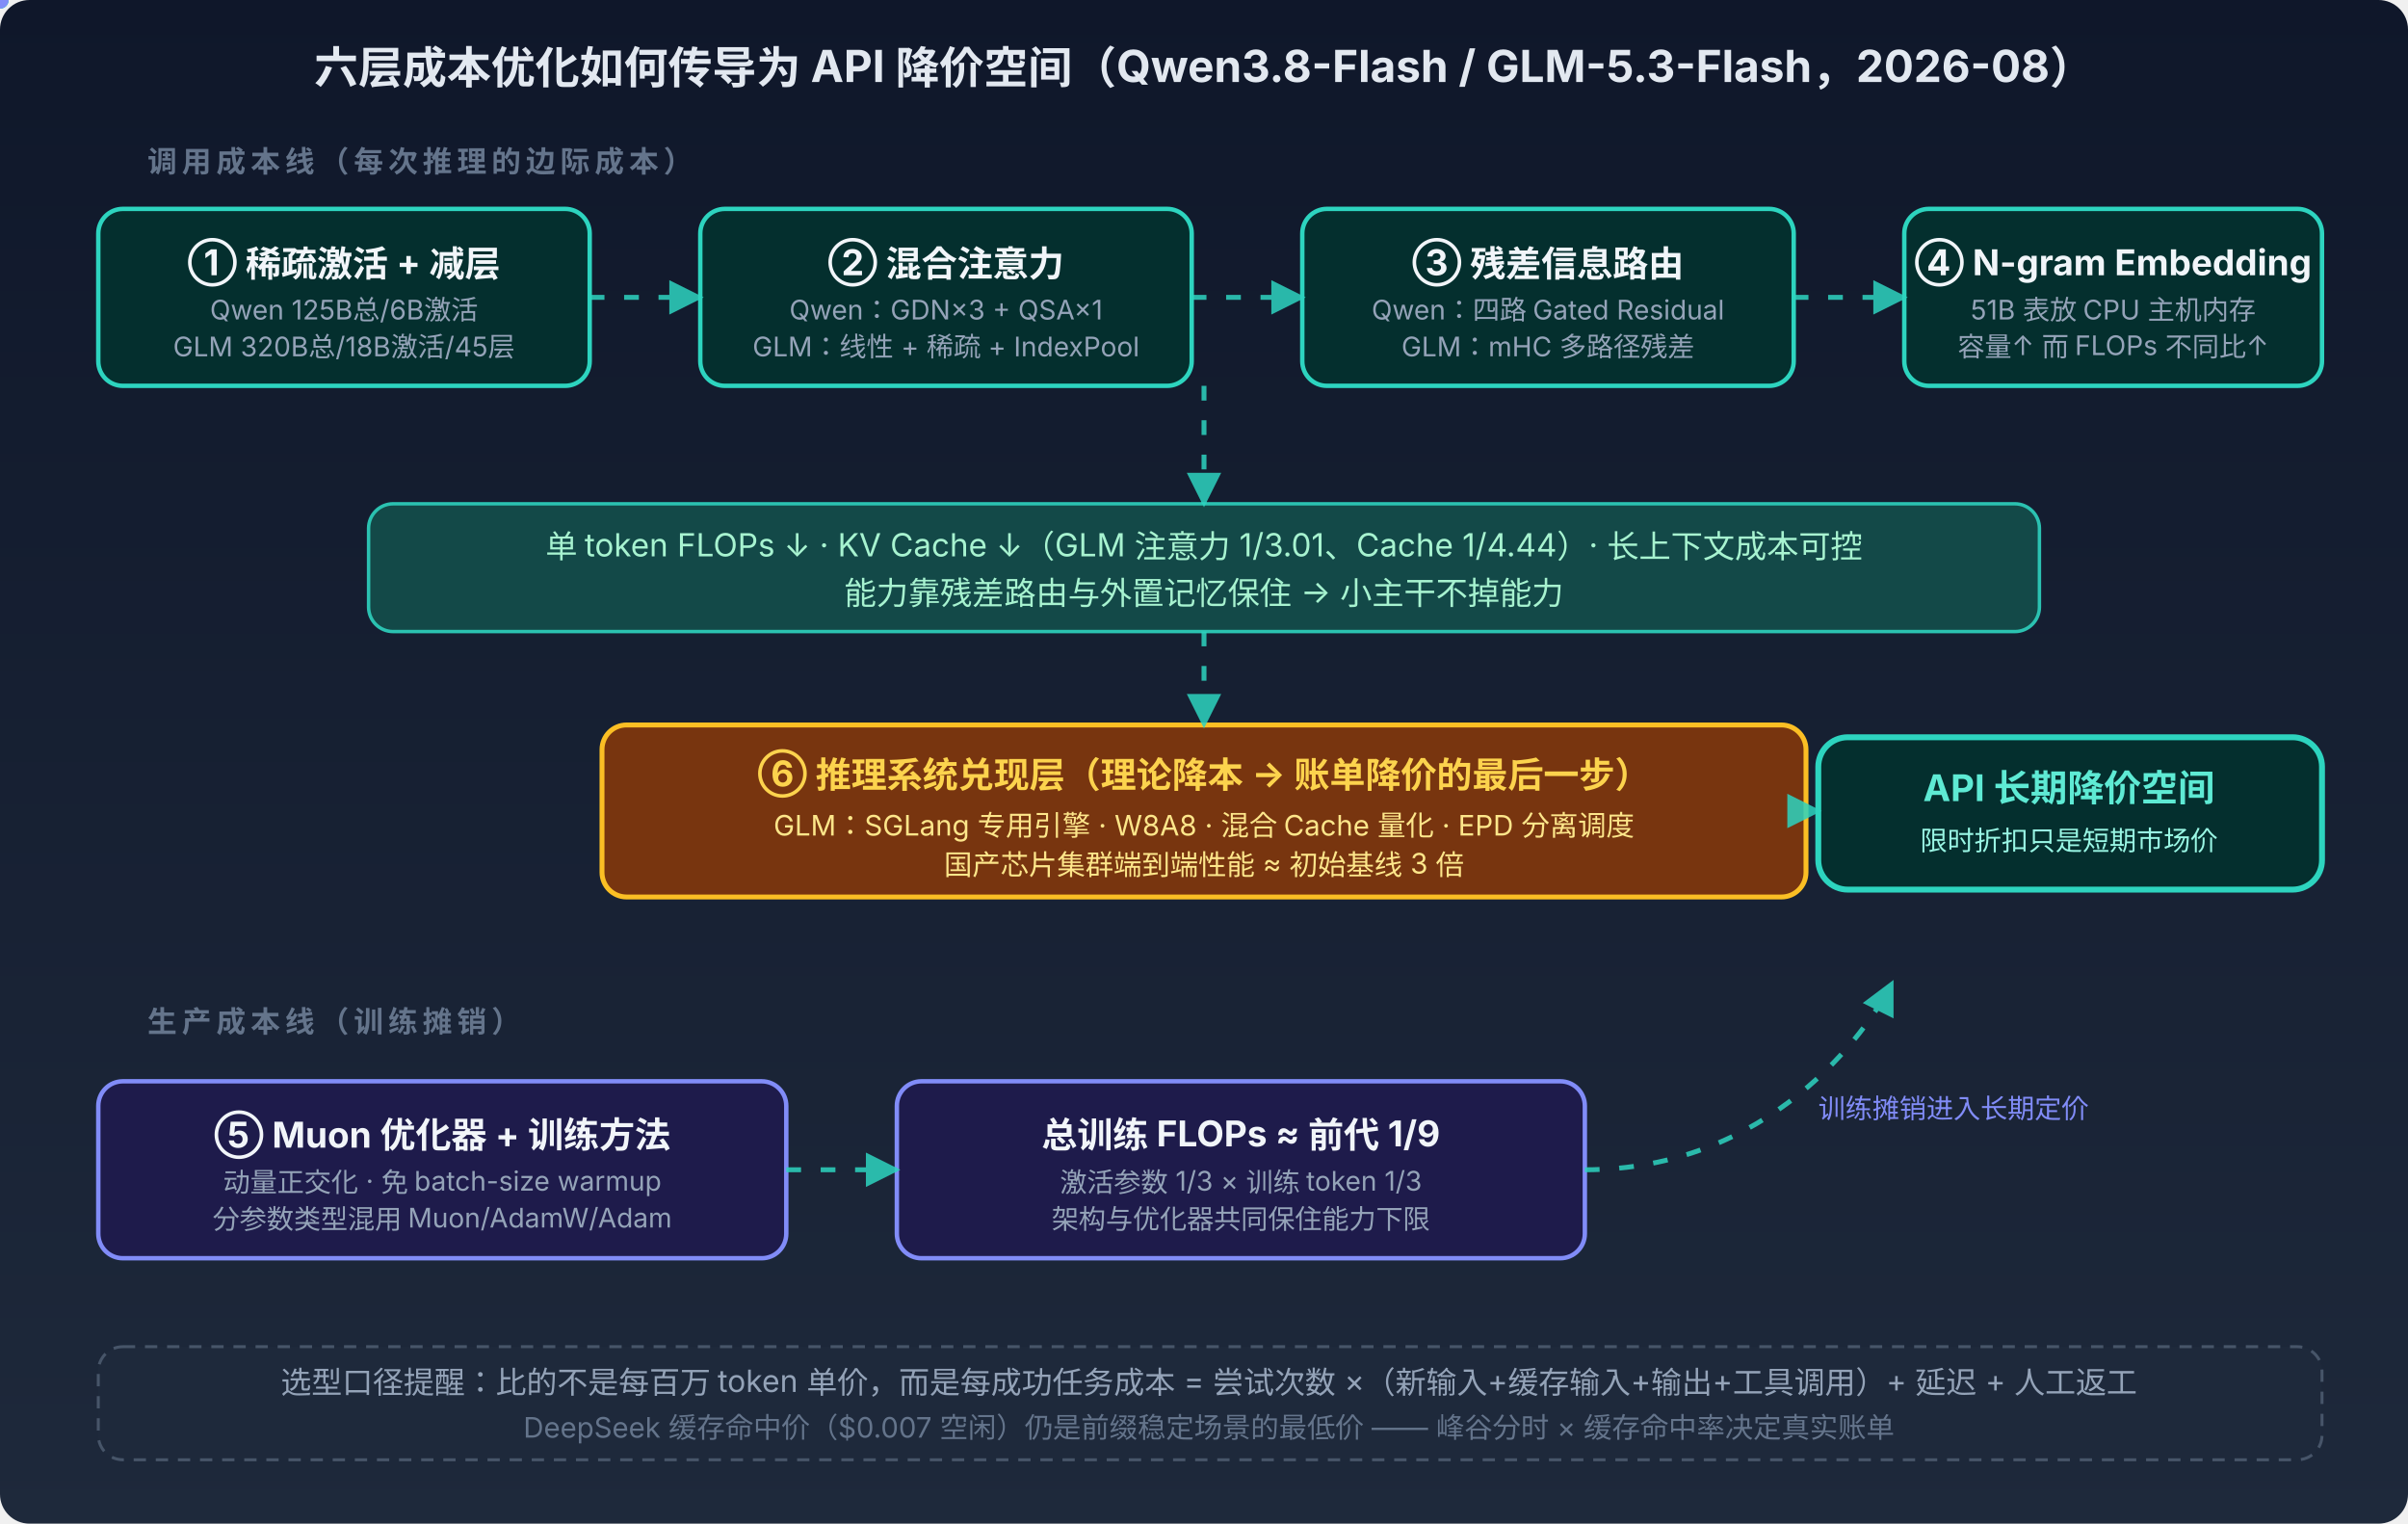
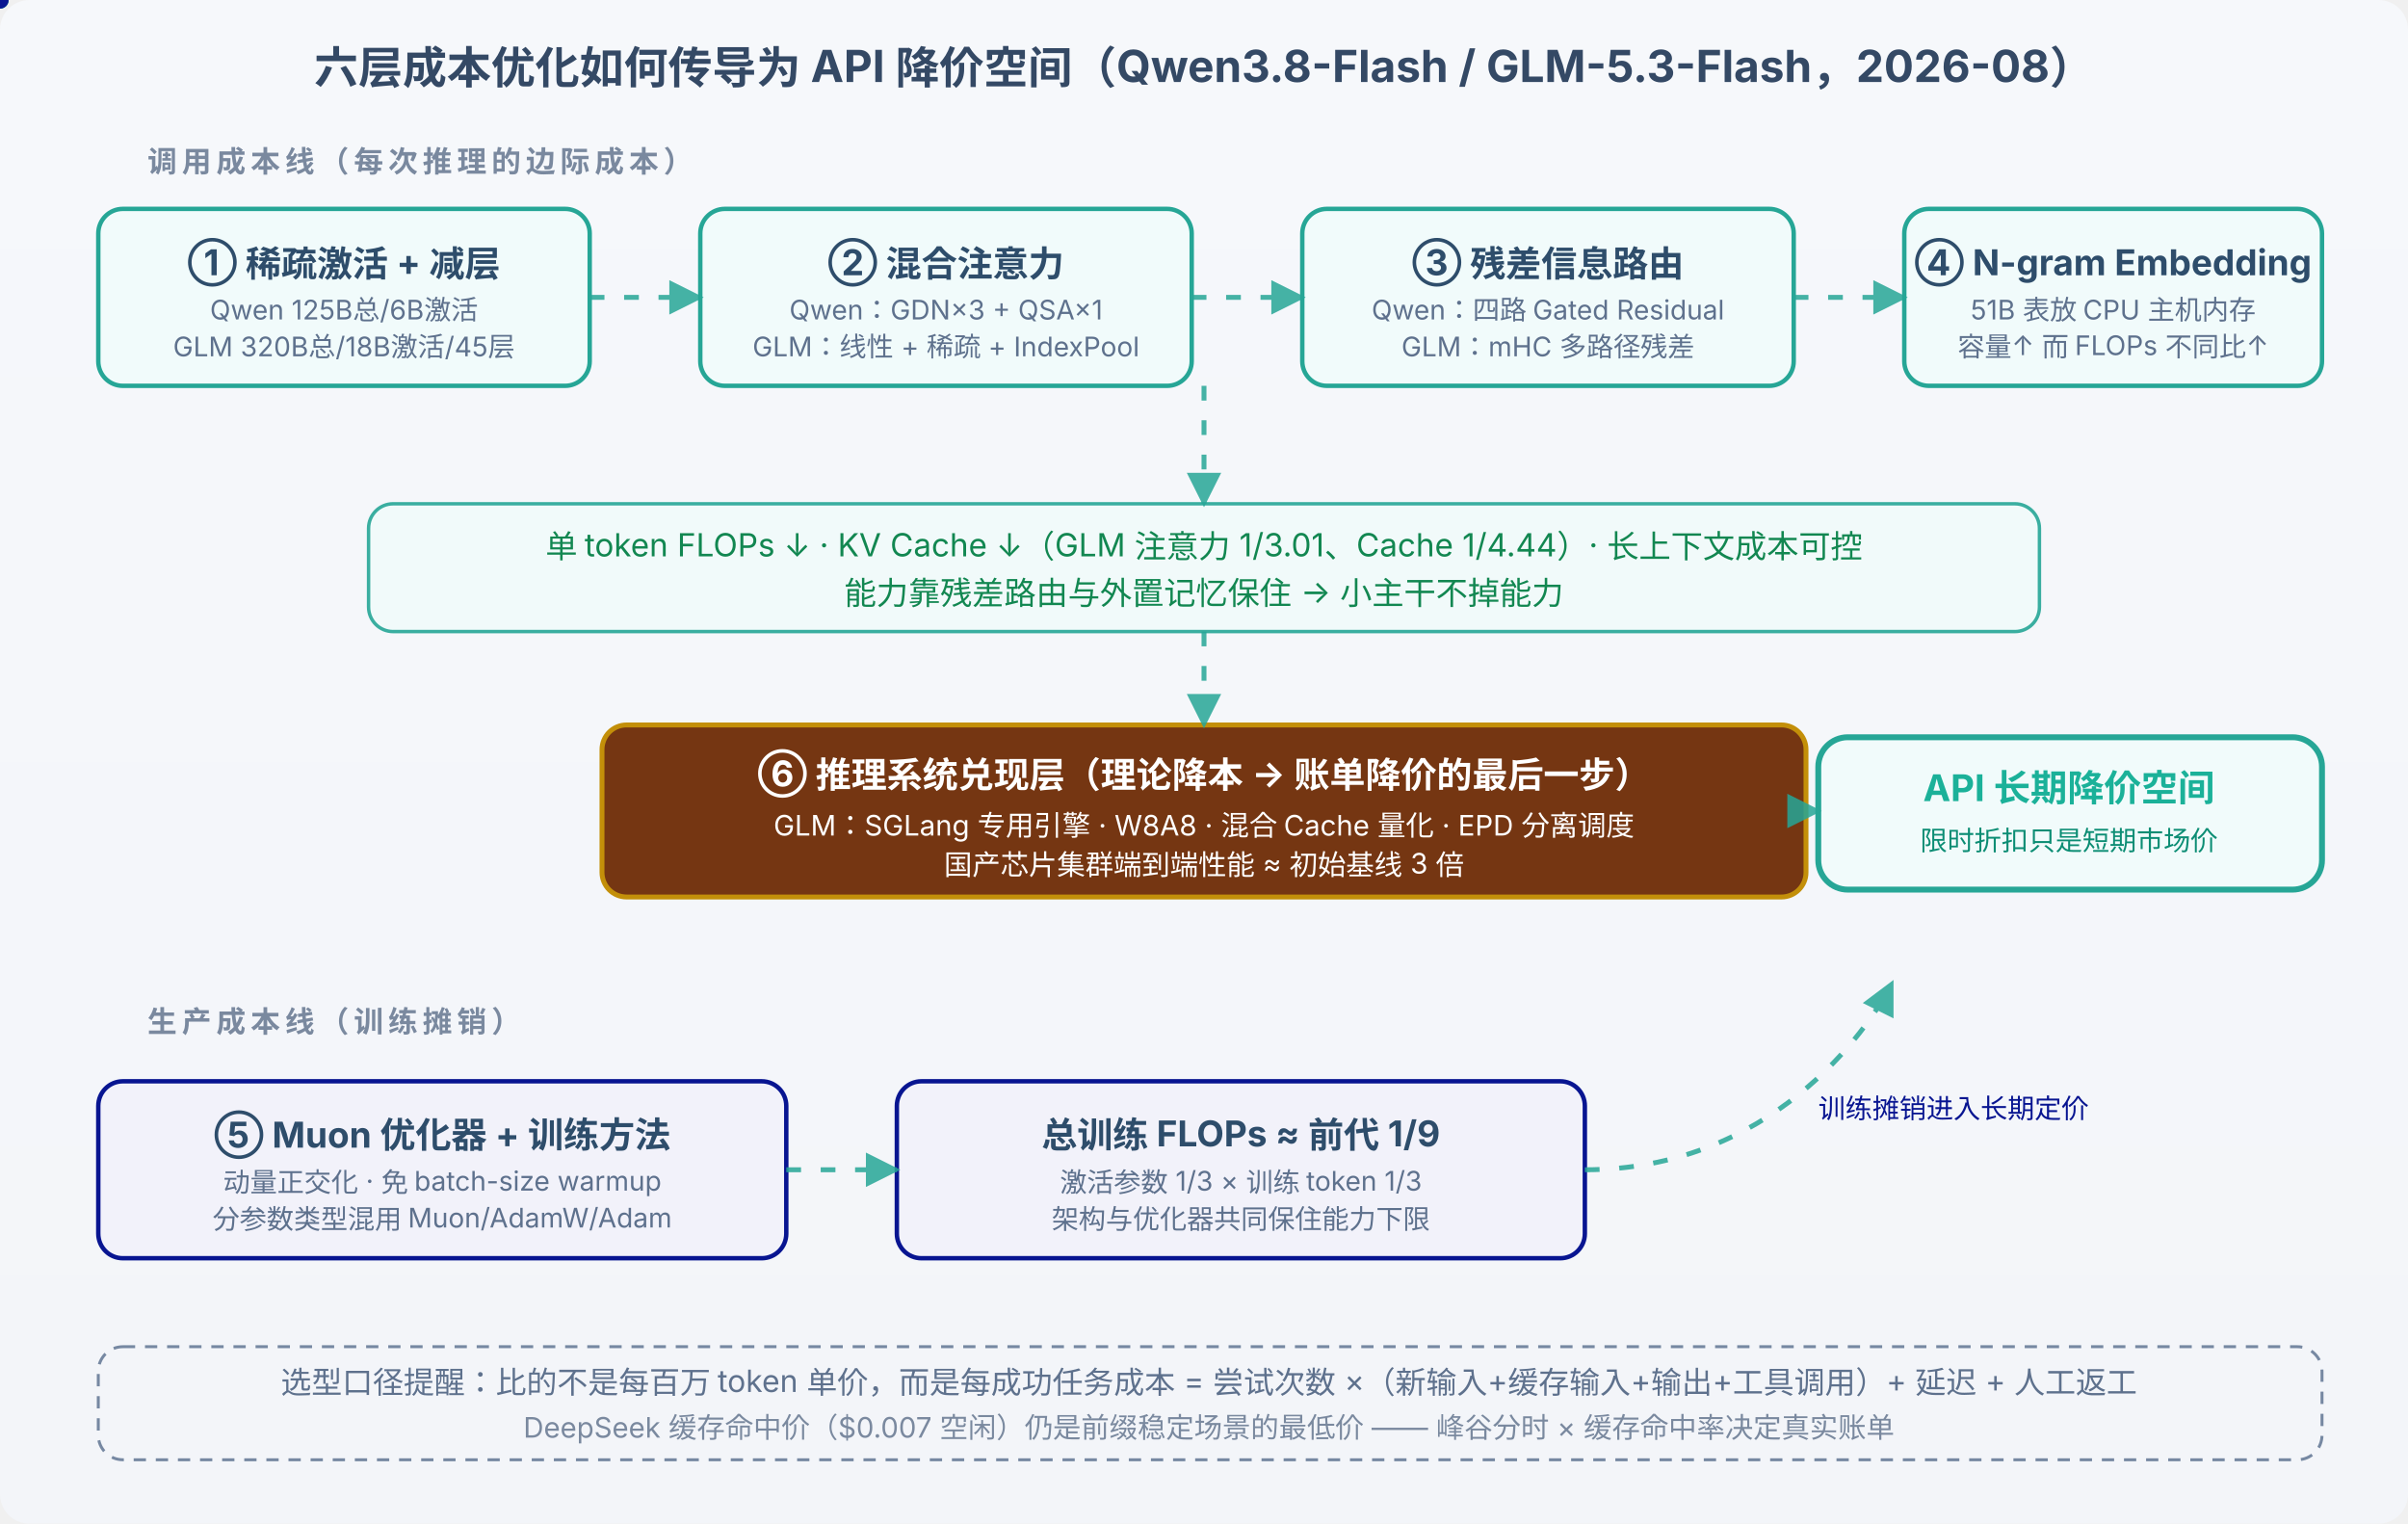
<svg xmlns="http://www.w3.org/2000/svg" viewBox="0 0 980 620" font-family="-apple-system, 'PingFang SC', 'Segoe UI', sans-serif">
  <defs>
    <linearGradient id="bgGrad" x1="0" y1="0" x2="0" y2="1">
-       <stop offset="0%" stop-color="#0f172a" />
-       <stop offset="100%" stop-color="#1e293b" />
+       <stop offset="0%" stop-color="#f6f8fb" />
+       <stop offset="100%" stop-color="#f3f5f9" />
    </linearGradient>
    <marker id="arrow" viewBox="0 0 10 10" refX="9" refY="5" markerWidth="7" markerHeight="7" orient="auto-start-reverse">
-       <path d="M 0 0 L 10 5 L 0 10 z" fill="#2dd4bf" />
+       <path d="M 0 0 L 10 5 L 0 10 z" fill="#26a696" />
    </marker>
    <style>
-       .flow { stroke: #2dd4bf; stroke-width: 2; fill: none; stroke-dasharray: 6 8; animation: dash 1.6s linear infinite; opacity: .85; }
+       .flow { stroke: #26a696; stroke-width: 2; fill: none; stroke-dasharray: 6 8; animation: dash 1.6s linear infinite; opacity: .85; }
      @keyframes dash { to { stroke-dashoffset: -14; } }
      .pulse { animation: breathe 2.4s ease-in-out infinite; transform-origin: center; transform-box: fill-box; }
      @keyframes breathe { 0%,100% { opacity: .78; } 50% { opacity: 1; } }
-       .layerbox { fill: #042f2e; stroke: #2dd4bf; stroke-width: 1.8; }
-       .trainbox { fill: #1e1b4b; stroke: #818cf8; stroke-width: 1.8; }
-       .ltitle { fill: #f1f5f9; font-size: 14.5px; font-weight: 700; }
-       .lsub { fill: #94a3b8; font-size: 11px; }
-       .lane-label { fill: #64748b; font-size: 12px; font-weight: 600; letter-spacing: 2px; }
+       .layerbox { fill: #f1fbfb; stroke: #26a696; stroke-width: 1.8; }
+       .trainbox { fill: #f2f2fa; stroke: #081591; stroke-width: 1.8; }
+       .ltitle { fill: #2e4d6b; font-size: 14.5px; font-weight: 700; }
+       .lsub { fill: #5e718d; font-size: 11px; }
+       .lane-label { fill: #7a899f; font-size: 12px; font-weight: 600; letter-spacing: 2px; }
    </style>
  </defs>
  <rect width="980" height="620" fill="url(#bgGrad)" rx="12" />
-   <text x="490" y="34" text-anchor="middle" fill="#e2e8f0" font-size="18" font-weight="700">六层成本优化如何传导为 API 降价空间（Qwen3.8-Flash / GLM-5.3-Flash，2026-08）</text>
+   <text x="490" y="34" text-anchor="middle" fill="#344965" font-size="18" font-weight="700">六层成本优化如何传导为 API 降价空间（Qwen3.8-Flash / GLM-5.3-Flash，2026-08）</text>
  <text x="60" y="70" class="lane-label">调用成本线（每次推理的边际成本）</text>
  <text x="60" y="420" class="lane-label">生产成本线（训练摊销）</text>
  <g>
    <rect x="40" y="85" width="200" height="72" rx="10" class="layerbox" />
    <text x="140" y="112" text-anchor="middle" class="ltitle">① 稀疏激活 + 减层</text>
    <text x="140" y="130" text-anchor="middle" class="lsub">Qwen 125B总/6B激活</text>
    <text x="140" y="145" text-anchor="middle" class="lsub">GLM 320B总/18B激活/45层</text>
    <rect x="285" y="85" width="200" height="72" rx="10" class="layerbox" />
    <text x="385" y="112" text-anchor="middle" class="ltitle">② 混合注意力</text>
    <text x="385" y="130" text-anchor="middle" class="lsub">Qwen：GDN×3 + QSA×1</text>
    <text x="385" y="145" text-anchor="middle" class="lsub">GLM：线性 + 稀疏 + IndexPool</text>
    <rect x="530" y="85" width="200" height="72" rx="10" class="layerbox" />
    <text x="630" y="112" text-anchor="middle" class="ltitle">③ 残差信息路由</text>
    <text x="630" y="130" text-anchor="middle" class="lsub">Qwen：四路 Gated Residual</text>
    <text x="630" y="145" text-anchor="middle" class="lsub">GLM：mHC 多路径残差</text>
    <rect x="775" y="85" width="170" height="72" rx="10" class="layerbox" />
    <text x="860" y="112" text-anchor="middle" class="ltitle">④ N-gram Embedding</text>
    <text x="860" y="130" text-anchor="middle" class="lsub">51B 表放 CPU 主机内存</text>
    <text x="860" y="145" text-anchor="middle" class="lsub">容量↑ 而 FLOPs 不同比↑</text>
  </g>
  <path class="flow" d="M240 121 L 285 121" marker-end="url(#arrow)" />
  <path class="flow" d="M485 121 L 530 121" marker-end="url(#arrow)" />
  <path class="flow" d="M730 121 L 775 121" marker-end="url(#arrow)" />
-   <rect x="150" y="205" width="680" height="52" rx="10" fill="#134e4a" stroke="#2dd4bf" stroke-width="1.4" opacity="0.9" />
-   <text x="490" y="227" text-anchor="middle" fill="#a7f3d0" font-size="13">单 token FLOPs ↓ · KV Cache ↓（GLM 注意力 1/3.01、Cache 1/4.44）· 长上下文成本可控</text>
-   <text x="490" y="246" text-anchor="middle" fill="#a7f3d0" font-size="13">能力靠残差路由与外置记忆保住 → 小主干不掉能力</text>
+   <rect x="150" y="205" width="680" height="52" rx="10" fill="#f1fbfa" stroke="#26a696" stroke-width="1.4" opacity="0.9" />
+   <text x="490" y="227" text-anchor="middle" fill="#128751" font-size="13">单 token FLOPs ↓ · KV Cache ↓（GLM 注意力 1/3.01、Cache 1/4.44）· 长上下文成本可控</text>
+   <text x="490" y="246" text-anchor="middle" fill="#128751" font-size="13">能力靠残差路由与外置记忆保住 → 小主干不掉能力</text>
  <path class="flow" d="M490 157 L 490 205" marker-end="url(#arrow)" />
  <g class="pulse">
-     <rect x="245" y="295" width="490" height="70" rx="10" fill="#78350f" stroke="#fbbf24" stroke-width="2" />
-     <text x="490" y="320" text-anchor="middle" fill="#fcd34d" font-size="14.5" font-weight="700">⑥ 推理系统兑现层（理论降本 → 账单降价的最后一步）</text>
-     <text x="490" y="340" text-anchor="middle" fill="#fde68a" font-size="11.5">GLM：SGLang 专用引擎 · W8A8 · 混合 Cache 量化 · EPD 分离调度</text>
-     <text x="490" y="356" text-anchor="middle" fill="#fde68a" font-size="11.5">国产芯片集群端到端性能 ≈ 初始基线 3 倍</text>
+     <rect x="245" y="295" width="490" height="70" rx="10" fill="#753612" stroke="#c38f09" stroke-width="2" />
+     <text x="490" y="320" text-anchor="middle" font-size="14.5" font-weight="700" style="fill:#ffffff">⑥ 推理系统兑现层（理论降本 → 账单降价的最后一步）</text>
+     <text x="490" y="340" text-anchor="middle" font-size="11.5" style="fill:#ffffff">GLM：SGLang 专用引擎 · W8A8 · 混合 Cache 量化 · EPD 分离调度</text>
+     <text x="490" y="356" text-anchor="middle" font-size="11.5" style="fill:#ffffff">国产芯片集群端到端性能 ≈ 初始基线 3 倍</text>
  </g>
  <path class="flow" d="M490 257 L 490 295" marker-end="url(#arrow)" />
  <g>
    <rect x="40" y="440" width="280" height="72" rx="10" class="trainbox" />
    <text x="180" y="467" text-anchor="middle" class="ltitle">⑤ Muon 优化器 + 训练方法</text>
    <text x="180" y="485" text-anchor="middle" class="lsub">动量正交化 · 免 batch-size warmup</text>
    <text x="180" y="500" text-anchor="middle" class="lsub">分参数类型混用 Muon/AdamW/Adam</text>
    <rect x="365" y="440" width="280" height="72" rx="10" class="trainbox" />
    <text x="505" y="467" text-anchor="middle" class="ltitle">总训练 FLOPs ≈ 前代 1/9</text>
    <text x="505" y="485" text-anchor="middle" class="lsub">激活参数 1/3 × 训练 token 1/3</text>
    <text x="505" y="500" text-anchor="middle" class="lsub">架构与优化器共同保住能力下限</text>
  </g>
  <path class="flow" d="M320 476 L 365 476" marker-end="url(#arrow)" />
  <path class="flow" d="M645 476 C 720 476, 760 420, 770 400" marker-end="url(#arrow)" />
-   <text x="740" y="455" fill="#818cf8" font-size="11">训练摊销进入长期定价</text>
+   <text x="740" y="455" fill="#081591" font-size="11">训练摊销进入长期定价</text>
  <g class="pulse">
-     <rect x="740" y="300" width="205" height="62" rx="12" fill="#042f2e" stroke="#2dd4bf" stroke-width="2.4" />
-     <text x="842" y="326" text-anchor="middle" fill="#5eead4" font-size="15" font-weight="700">API 长期降价空间</text>
-     <text x="842" y="346" text-anchor="middle" fill="#99f6e4" font-size="11">限时折扣只是短期市场价</text>
+     <rect x="740" y="300" width="205" height="62" rx="12" fill="#f1fbfb" stroke="#26a696" stroke-width="2.4" />
+     <text x="842" y="326" text-anchor="middle" fill="#1bb199" font-size="15" font-weight="700">API 长期降价空间</text>
+     <text x="842" y="346" text-anchor="middle" fill="#0c8d74" font-size="11">限时折扣只是短期市场价</text>
  </g>
  <path class="flow" d="M735 330 L 740 330" marker-end="url(#arrow)" />
-   <rect x="40" y="548" width="905" height="46" rx="10" fill="#1e293b" stroke="#475569" stroke-width="1.2" stroke-dasharray="5 4" />
-   <text x="492" y="567" text-anchor="middle" fill="#94a3b8" font-size="12.5">选型口径提醒：比的不是每百万 token 单价，而是每成功任务成本 = 尝试次数 ×（新输入+缓存输入+输出+工具调用）+ 延迟 + 人工返工</text>
-   <text x="492" y="585" text-anchor="middle" fill="#64748b" font-size="11.5">DeepSeek 缓存命中价（$0.007 空闲）仍是前缀稳定场景的最低价 —— 峰谷分时 × 缓存命中率决定真实账单</text>
-   <circle r="3.5" fill="#2dd4bf">
+   <rect x="40" y="548" width="905" height="46" rx="10" fill="#f3f5f9" stroke="#7688a2" stroke-width="1.2" stroke-dasharray="5 4" />
+   <text x="492" y="567" text-anchor="middle" fill="#5e718d" font-size="12.5">选型口径提醒：比的不是每百万 token 单价，而是每成功任务成本 = 尝试次数 ×（新输入+缓存输入+输出+工具调用）+ 延迟 + 人工返工</text>
+   <text x="492" y="585" text-anchor="middle" fill="#7a899f" font-size="11.5">DeepSeek 缓存命中价（$0.007 空闲）仍是前缀稳定场景的最低价 —— 峰谷分时 × 缓存命中率决定真实账单</text>
+   <circle r="3.5" fill="#26a696">
    <animateMotion dur="4s" repeatCount="indefinite" path="M240 121 L 285 121 M485 121 L 530 121" />
  </circle>
-   <circle r="3.5" fill="#2dd4bf">
+   <circle r="3.5" fill="#26a696">
    <animateMotion dur="3s" repeatCount="indefinite" path="M490 157 L 490 205 L 490 257 L 490 295" />
  </circle>
-   <circle r="3.5" fill="#818cf8">
+   <circle r="3.5" fill="#081591">
    <animateMotion dur="3.5s" repeatCount="indefinite" path="M645 476 C 720 476, 760 420, 770 400" />
  </circle>
</svg>
